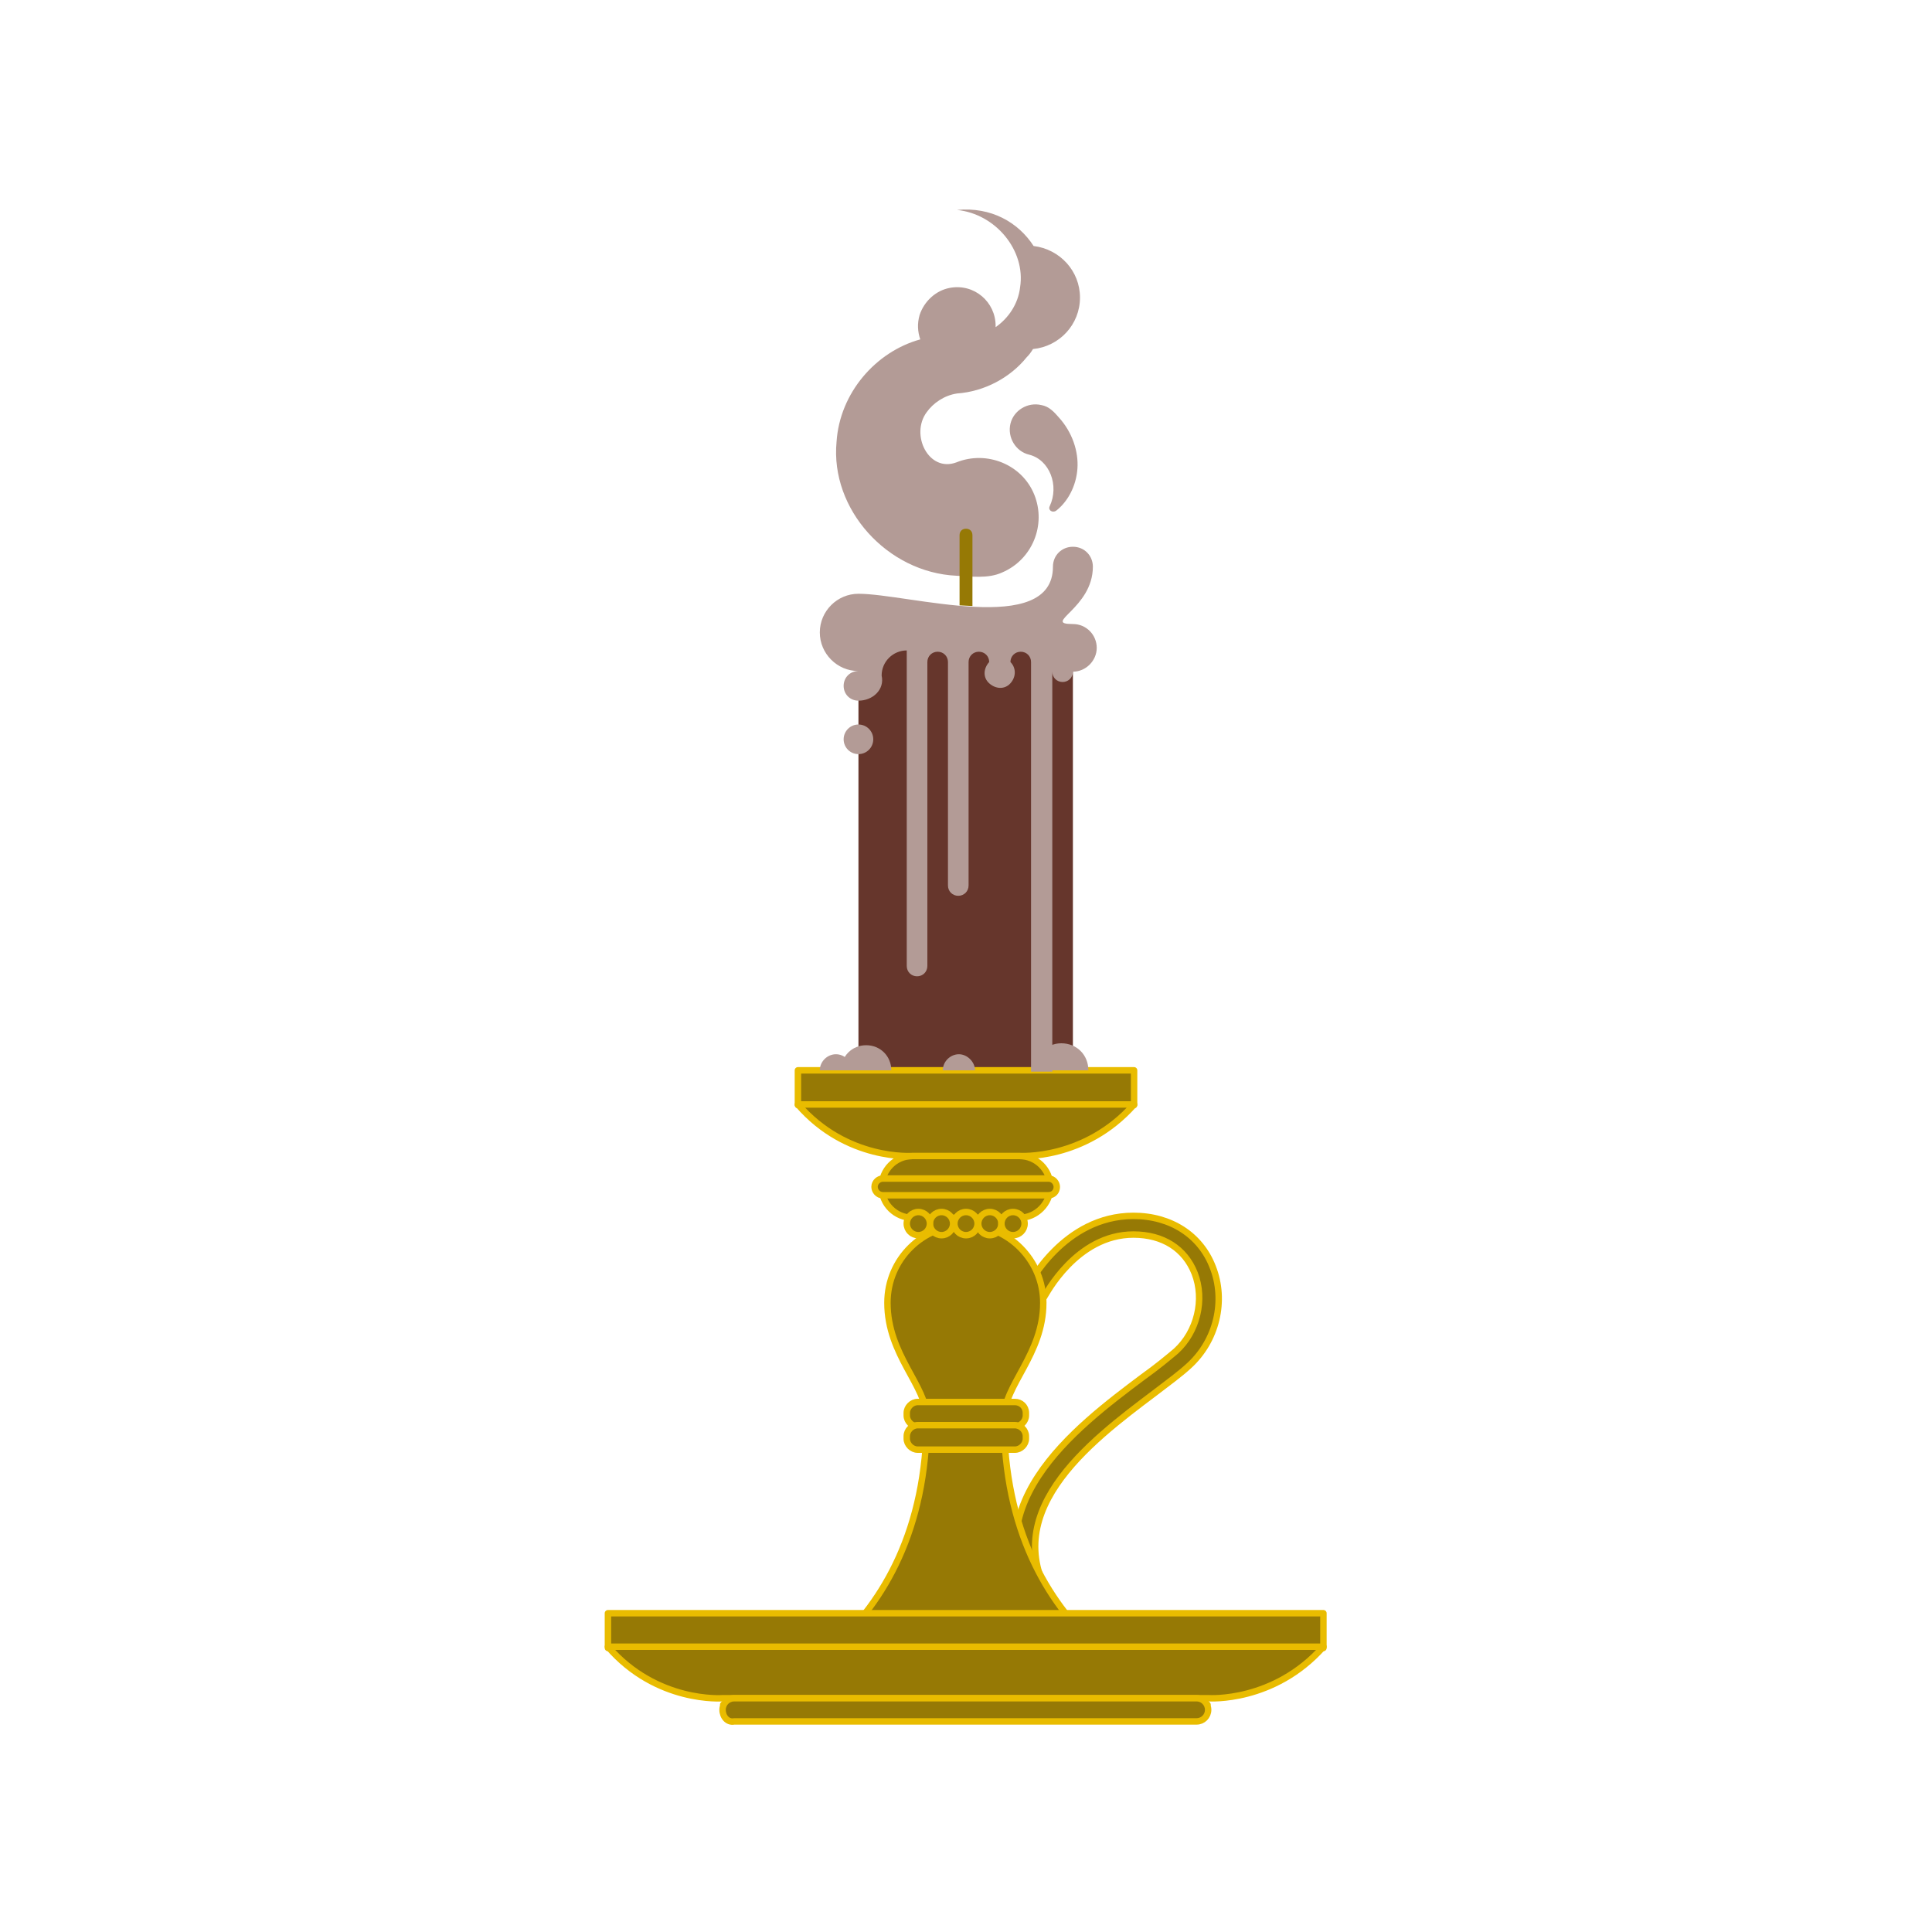
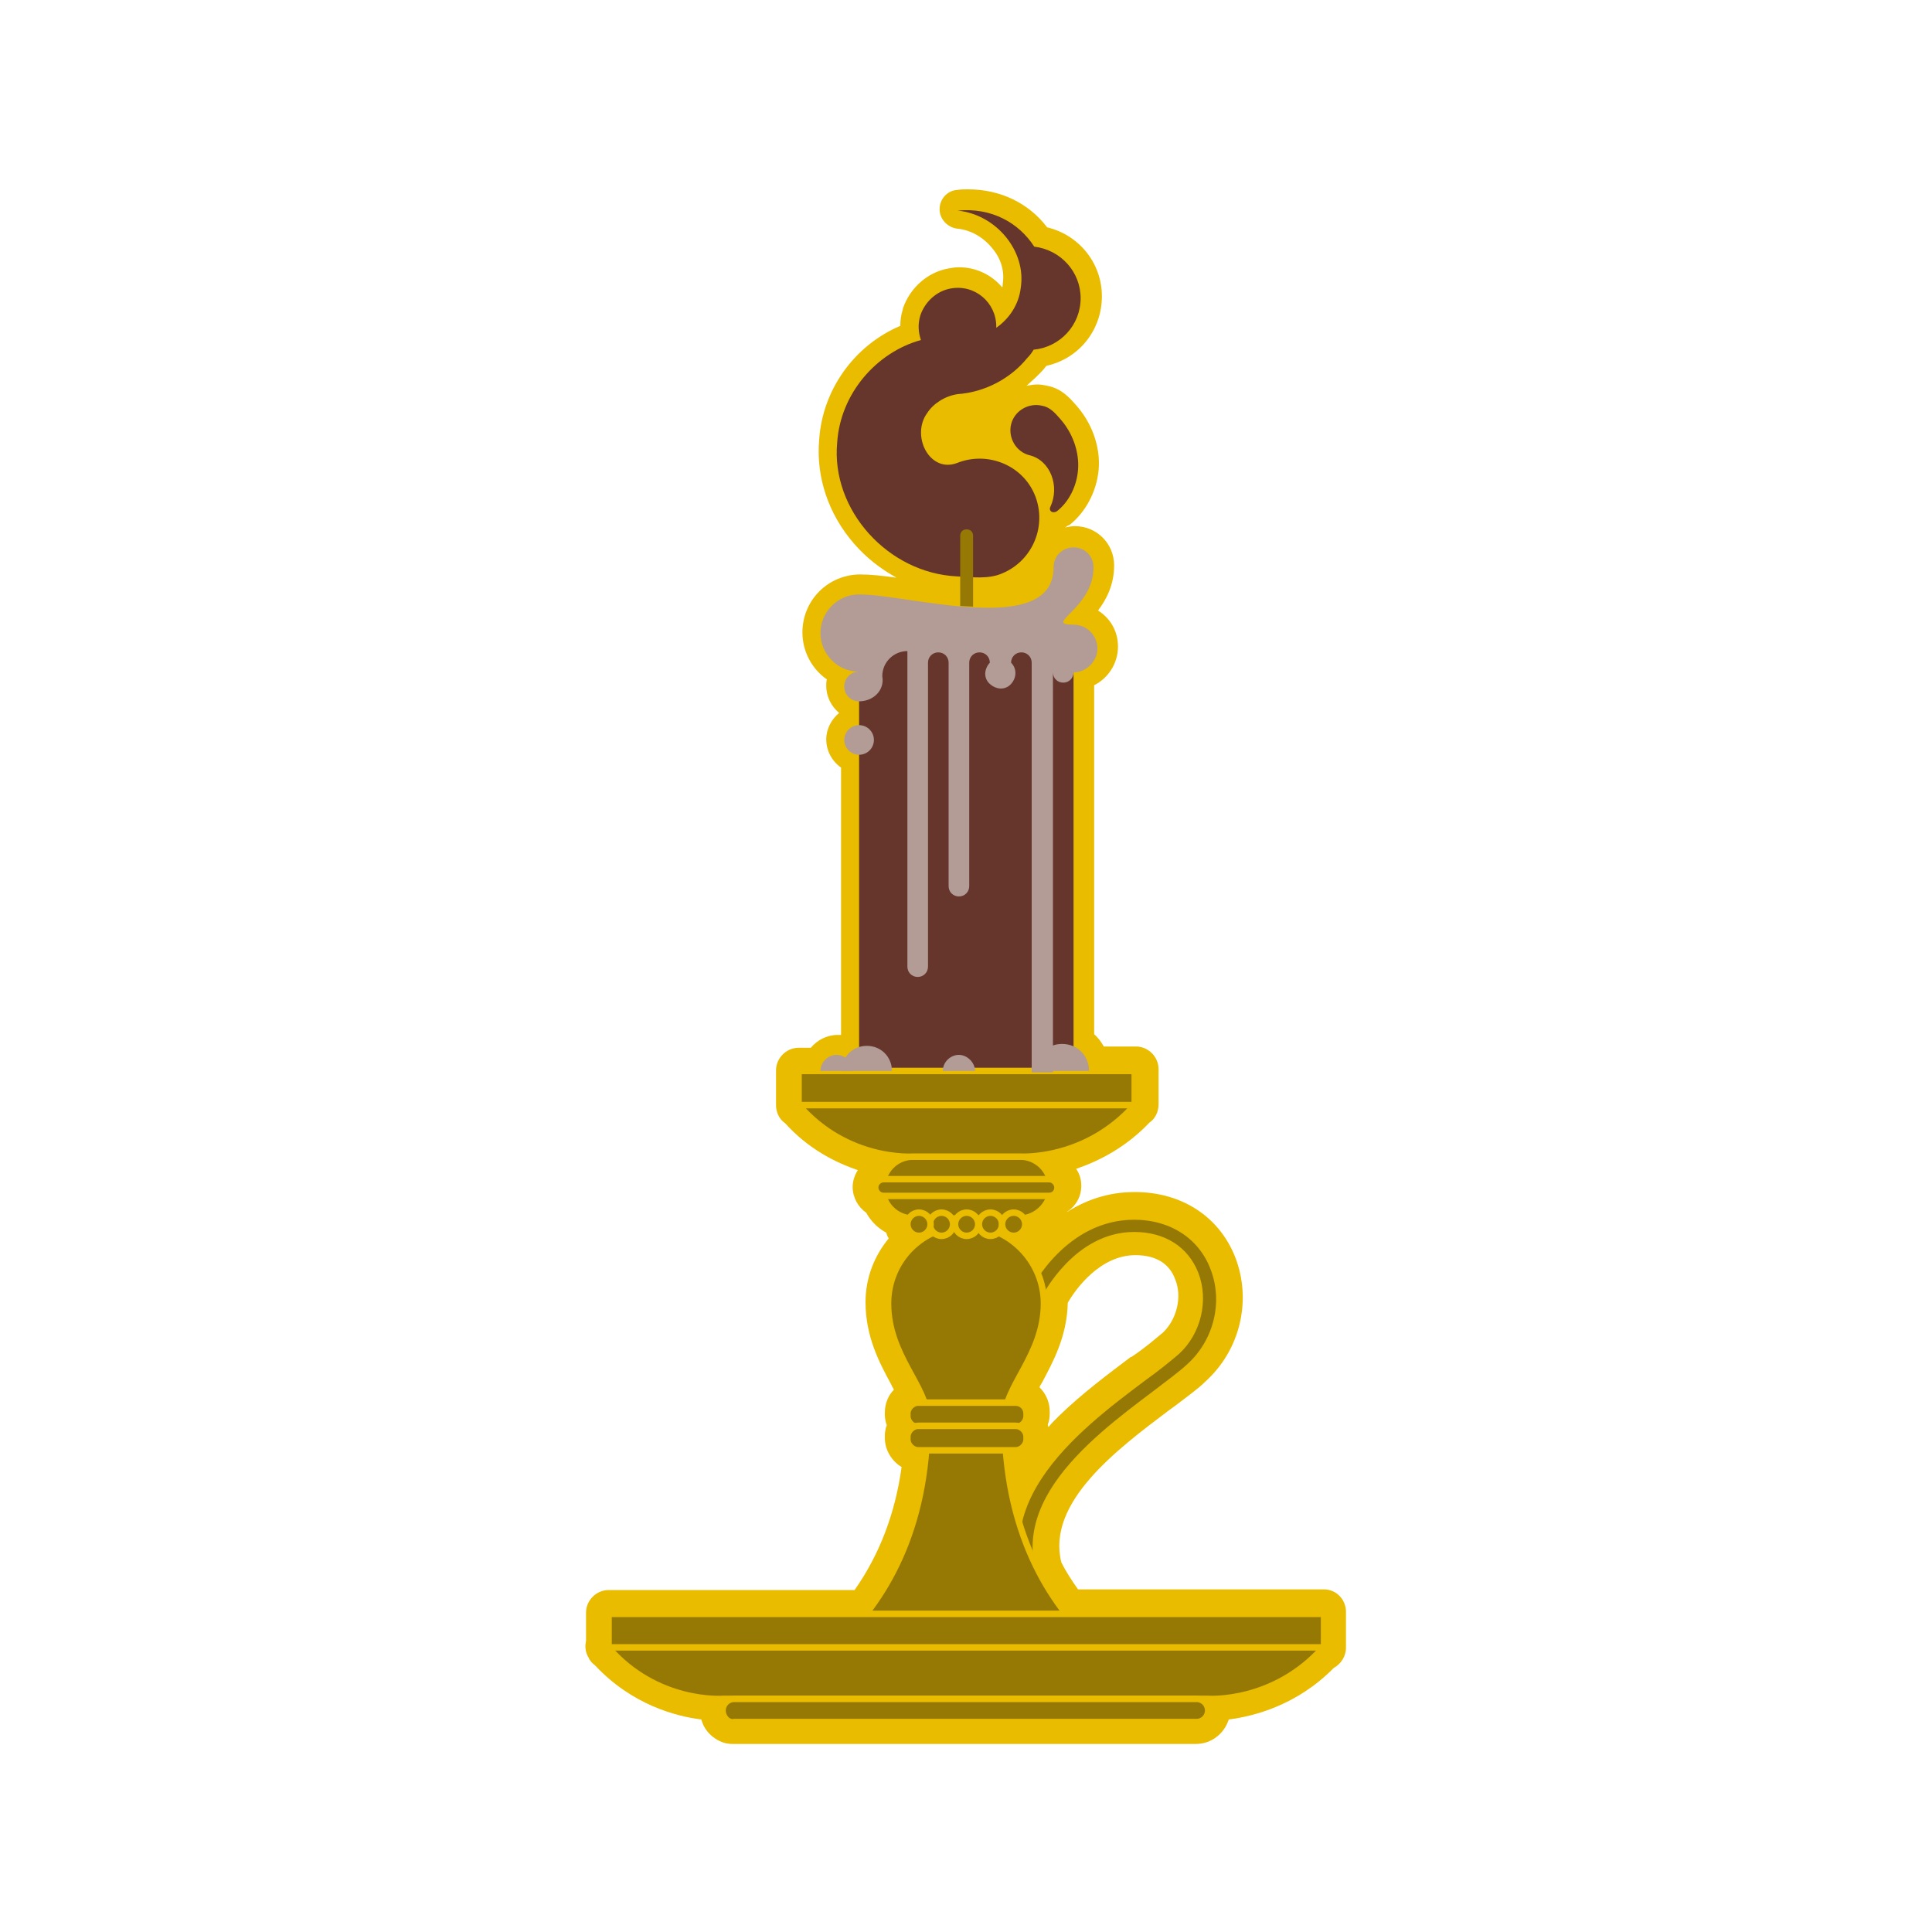
<svg xmlns="http://www.w3.org/2000/svg" version="1.1" id="레이어_1" x="0px" y="0px" viewBox="0 0 300 300" style="enable-background:new 0 0 300 300;" xml:space="preserve">
  <style type="text/css">
- 	.st0{fill:#967905;stroke:#E9BC00;stroke-linecap:round;stroke-linejoin:round;stroke-miterlimit:10;}
- 	.st1{fill:#66362C;}
- 	.st2{fill:#B39B96;}
- 	.st3{fill:#967905;}
+ 	.st0{fill:#E9BC00;}
+ 	.st1{fill:#967905;stroke:#E9BC00;stroke-linecap:round;stroke-linejoin:round;stroke-miterlimit:10;}
+ 	.st2{fill:#66362C;}
+ 	.st3{fill:#B39B96;}
+ 	.st4{fill:#967905;}
</style>
+   <path class="st0" d="M205.6,246.8h-38.2c-1-1.4-1.9-2.8-2.6-4.2c-2.3-9.3,8.6-17.5,16.7-23.6l1.1-0.8c1.8-1.4,3.4-2.5,4.6-3.7  c5.4-4.9,7.2-12.6,4.6-19.3c-2.5-6.3-8.3-10.1-15.6-10.1c-4.2,0-7.7,1.3-10.5,3.1c0,0,0-0.1,0.1-0.1c1.3-0.9,2.1-2.3,2.1-4  c0-1-0.3-1.9-0.8-2.6c3.5-1.2,7.7-3.3,11.4-7.2c0.9-0.6,1.4-1.7,1.4-2.8V166c0-1.9-1.6-3.5-3.5-3.5h-5c-0.4-0.7-0.9-1.4-1.5-1.9  v-54.2c2.2-1.1,3.7-3.4,3.7-6c0-2.4-1.2-4.4-3.1-5.6c1.3-1.7,2.5-4,2.5-7c0-3.4-2.7-6.1-6.1-6.1c-0.5,0-1,0.1-1.5,0.2  c0.1-0.1,0.2-0.1,0.3-0.2c0.1-0.1,0.2-0.1,0.4-0.2c2.5-2,4.2-5.2,4.5-8.6c0.3-3.6-1.1-7.4-3.7-10.2c-0.8-0.9-2.1-2.4-4.3-2.8  c-0.5-0.1-1-0.2-1.5-0.2c-0.6,0-1.2,0.1-1.7,0.2c0.9-0.8,1.8-1.6,2.6-2.5c0.2-0.2,0.3-0.4,0.5-0.6c5-1.1,8.6-5.5,8.6-10.8  c0-5.1-3.5-9.5-8.5-10.7c-2.9-3.8-7.3-5.9-12.3-5.9h0c-0.5,0-1.1,0-1.7,0.1c-1.5,0.1-2.7,1.4-2.7,3c0,1.5,1.2,2.8,2.7,3  c2.2,0.2,4.2,1.4,5.6,3.2c1.3,1.6,1.8,3.5,1.5,5.4c0,0,0,0.1,0,0.1c0,0.1,0,0.3-0.1,0.4c-1.6-1.9-4-3.1-6.7-3.1  c-0.6,0-1.1,0.1-1.7,0.2c-3.2,0.6-5.9,3-7,6.2c0,0,0,0.1,0,0.1c-0.3,0.9-0.4,1.8-0.4,2.6c-7.1,3-12.1,9.9-12.6,17.7  c-0.5,5.7,1.4,11.5,5.4,16.1c1.9,2.2,4.1,3.9,6.6,5.3c-2.2-0.3-4-0.5-5.6-0.5c-5,0-9,4-9,9c0,3,1.5,5.7,3.8,7.3  c-0.1,0.3-0.1,0.6-0.1,1c0,1.7,0.8,3.2,2,4.2c-1.2,1-2,2.5-2,4.1c0,1.8,0.9,3.4,2.3,4.4v41.5c0,0,0,0,0,0c-0.2,0-0.3,0-0.5,0  c-1.7,0-3.2,0.8-4.2,2H124c-1.9,0-3.5,1.6-3.5,3.5v5.4c0,1.1,0.5,2.2,1.4,2.8c3.6,4,7.8,6.1,11.3,7.3c-0.5,0.8-0.8,1.7-0.8,2.6  c0,1.6,0.8,3.1,2.1,4c0.7,1.3,1.8,2.4,3.1,3.1c0.1,0.3,0.2,0.6,0.4,0.9c-2.3,2.8-3.6,6.2-3.6,9.9c0,5.4,2.2,9.5,4,12.8  c0.1,0.3,0.3,0.5,0.4,0.8c-0.9,0.9-1.4,2.2-1.4,3.5v0.4c0,0.5,0.1,1.1,0.3,1.6c-0.2,0.5-0.3,1.1-0.3,1.6v0.4c0,1.9,1.1,3.6,2.6,4.5  c-1,7.3-3.5,13.7-7.3,19.1H94.5c-1.9,0-3.5,1.6-3.5,3.5v4.4c-0.2,0.9-0.1,1.8,0.4,2.6c0.2,0.5,0.6,0.9,1,1.2  c5.7,6.1,12.5,7.9,16.5,8.4c0.3,1.1,0.9,2,1.8,2.7c0.9,0.7,1.9,1.1,3,1.1c0.2,0,0.3,0,0.5,0h71.5c2.4,0,4.4-1.6,5.1-3.8  c3.9-0.5,10.6-2.2,16.3-8c1.1-0.6,1.9-1.8,1.9-3.1v-5.4C209.1,248.4,207.5,246.8,205.6,246.8z M162.8,221.6c0-0.1-0.1-0.3-0.1-0.4  c0.2-0.5,0.3-1.1,0.3-1.6v-0.4c0-1.5-0.6-2.8-1.6-3.8c0.1-0.2,0.2-0.4,0.4-0.7c1.7-3.2,3.9-7.2,4-12.4c1.2-2.1,5-7.4,10.5-7.4  c3.2,0,5.3,1.3,6.2,3.8c1.1,2.7,0.2,6.2-1.9,8.2c-1.2,1-2.8,2.4-4.9,3.8c0,0,0,0-0.1,0c-3.3,2.5-7.5,5.6-11.2,9.2  C163.7,220.6,163.2,221.1,162.8,221.6z" />
  <g>
-     <path class="st0" d="M163,252c-0.5,0-0.9-0.2-1.2-0.6c-12.1-16.8,5.3-29.8,15.7-37.6c2.1-1.5,3.8-2.9,5.1-4c3.3-3,4.5-8,2.9-12.1   c-1.5-3.8-4.9-6-9.5-6c-8.9,0-13.7,9.5-13.8,9.6c-0.4,0.7-1.3,1-2,0.7c-0.7-0.4-1-1.3-0.7-2c0.2-0.5,5.7-11.2,16.5-11.2   c5.8,0,10.4,3,12.3,7.9c2.1,5.3,0.6,11.5-3.7,15.4c-1.3,1.2-3.2,2.6-5.3,4.2c-10.1,7.6-25.5,19.1-15.1,33.5   c0.5,0.7,0.3,1.6-0.3,2.1C163.6,251.9,163.3,252,163,252z" />
+     <path class="st1" d="M163.1,252.1c-0.5,0-0.9-0.2-1.2-0.6c-12.1-16.8,5.3-29.8,15.7-37.6c2.1-1.5,3.8-2.9,5.1-4   c3.3-3,4.5-8,2.9-12.1c-1.5-3.8-4.9-6-9.5-6c-8.9,0-13.7,9.5-13.8,9.6c-0.4,0.7-1.3,1-2,0.7c-0.7-0.4-1-1.3-0.7-2   c0.2-0.5,5.7-11.2,16.5-11.2c5.8,0,10.4,3,12.3,7.9c2.1,5.3,0.6,11.5-3.7,15.4c-1.3,1.2-3.2,2.6-5.3,4.2   c-10.1,7.6-25.5,19.1-15.1,33.5c0.5,0.7,0.3,1.6-0.3,2.1C163.7,252,163.4,252.1,163.1,252.1z" />
  </g>
-   <rect x="133.3" y="98.2" class="st1" width="33.3" height="68" />
+   <rect x="133.4" y="98.3" class="st2" width="33.3" height="68" />
  <g>
-     <rect x="123.9" y="166.2" class="st0" width="52.2" height="5.4" />
-     <path class="st0" d="M158.3,189.1h-16.6c-2.6,0-4.8-2.1-4.8-4.8l0,0c0-2.6,2.1-4.8,4.8-4.8h16.6c2.6,0,4.8,2.1,4.8,4.8l0,0   C163.1,186.9,160.9,189.1,158.3,189.1z" />
-     <path class="st0" d="M162.8,185.6h-25.7c-0.8,0-1.3-0.7-1.3-1.3l0,0c0-0.8,0.7-1.3,1.3-1.3h25.7c0.8,0,1.3,0.7,1.3,1.3l0,0   C164.1,185,163.6,185.6,162.8,185.6z" />
-     <path class="st0" d="M141.7,179.5c0,0-10.2,0.8-17.8-8h52.2c-7.7,8.7-17.8,8-17.8,8H141.7z" />
-     <path class="st0" d="M112.3,264.7c4.4,0,31.6-9.7,31.6-44.5c0-5-6.1-9.8-6.1-17.9c0-6.8,5.5-12.1,12.1-12.1   c6.7,0,12.1,5.5,12.1,12.1c0,8-6.1,12.8-6.1,17.9c0,34.9,27.3,44.5,31.6,44.5H112.3z" />
-     <circle class="st0" cx="150" cy="190" r="1.8" />
-     <circle class="st0" cx="153.7" cy="190" r="1.8" />
-     <circle class="st0" cx="157.3" cy="190" r="1.8" />
-     <rect x="94.4" y="250.5" class="st0" width="111.1" height="5.4" />
-     <path class="st0" d="M112.2,263.7c0,0-10.2,0.8-17.8-8h111.1c-7.7,8.7-17.8,8-17.8,8H112.2z" />
-     <circle class="st0" cx="146.2" cy="190" r="1.8" />
-     <circle class="st0" cx="142.6" cy="190" r="1.8" />
-     <path class="st0" d="M159.3,219.4v0.4c0,0.9-0.8,1.7-1.7,1.7h-15.1c-0.9,0-1.7-0.8-1.7-1.7v-0.4c0-0.9,0.8-1.7,1.7-1.7h15.1   C158.5,217.7,159.3,218.4,159.3,219.4z" />
-     <path class="st0" d="M159.3,223v0.4c0,0.9-0.8,1.7-1.7,1.7h-15.1c-0.9,0-1.7-0.8-1.7-1.7V223c0-0.9,0.8-1.7,1.7-1.7h15.1   C158.5,221.3,159.3,222.1,159.3,223z" />
-     <path class="st0" d="M112.2,265.5L112.2,265.5c0-1,0.8-1.8,1.8-1.8h71.8c1,0,1.8,0.8,1.8,1.8l0,0c0,1-0.8,1.8-1.8,1.8H114   C113,267.5,112.2,266.6,112.2,265.5z" />
+     <rect x="124" y="166.3" class="st1" width="52.2" height="5.4" />
+     <path class="st1" d="M158.4,189.2h-16.6c-2.6,0-4.8-2.1-4.8-4.8l0,0c0-2.6,2.1-4.8,4.8-4.8h16.6c2.6,0,4.8,2.1,4.8,4.8l0,0   C163.2,187,160.9,189.2,158.4,189.2z" />
+     <path class="st1" d="M162.9,185.7h-25.7c-0.8,0-1.3-0.7-1.3-1.3l0,0c0-0.8,0.7-1.3,1.3-1.3h25.7c0.8,0,1.3,0.7,1.3,1.3l0,0   C164.2,185.1,163.7,185.7,162.9,185.7z" />
+     <path class="st1" d="M141.8,179.6c0,0-10.2,0.8-17.8-8h52.2c-7.7,8.7-17.8,8-17.8,8H141.8z" />
+     <path class="st1" d="M112.4,264.8c4.4,0,31.6-9.7,31.6-44.5c0-5-6.1-9.8-6.1-17.9c0-6.8,5.5-12.1,12.1-12.1   c6.7,0,12.1,5.5,12.1,12.1c0,8-6.1,12.8-6.1,17.9c0,34.9,27.3,44.5,31.6,44.5H112.4z" />
+     <circle class="st1" cx="150.1" cy="190.1" r="1.8" />
+     <circle class="st1" cx="153.8" cy="190.1" r="1.8" />
+     <circle class="st1" cx="157.4" cy="190.1" r="1.8" />
+     <rect x="94.5" y="250.6" class="st1" width="111.1" height="5.4" />
+     <path class="st1" d="M112.2,263.8c0,0-10.2,0.8-17.8-8h111.1c-7.7,8.7-17.8,8-17.8,8H112.2z" />
+     <circle class="st1" cx="146.2" cy="190.1" r="1.8" />
+     <circle class="st1" cx="142.7" cy="190.1" r="1.8" />
+     <path class="st1" d="M159.4,219.5v0.4c0,0.9-0.8,1.7-1.7,1.7h-15.1c-0.9,0-1.7-0.8-1.7-1.7v-0.4c0-0.9,0.8-1.7,1.7-1.7h15.1   C158.6,217.8,159.4,218.5,159.4,219.5z" />
+     <path class="st1" d="M159.4,223.1v0.4c0,0.9-0.8,1.7-1.7,1.7h-15.1c-0.9,0-1.7-0.8-1.7-1.7v-0.4c0-0.9,0.8-1.7,1.7-1.7h15.1   C158.6,221.4,159.4,222.2,159.4,223.1z" />
+     <path class="st1" d="M112.2,265.6L112.2,265.6c0-1,0.8-1.8,1.8-1.8h71.8c1,0,1.8,0.8,1.8,1.8l0,0c0,1-0.8,1.8-1.8,1.8H114   C113.1,267.6,112.2,266.7,112.2,265.6z" />
  </g>
  <g>
-     <g>
-       <circle class="st2" cx="133.3" cy="114.8" r="2.3" />
-       <path class="st2" d="M133.3,108.8c-1.3,0-2.3-1-2.3-2.3s1-2.3,2.3-2.3c-3.3,0-6-2.7-6-6s2.7-6,6-6c7.7,0,30.2,6.8,30.2-4.2    c0-1.8,1.4-3.1,3.1-3.1c1.8,0,3.1,1.4,3.1,3.1c0,6.5-8,8.9-3.1,8.9c2.1,0,3.7,1.7,3.7,3.7s-1.7,3.7-3.7,3.7l0,0    c0,0.9-0.7,1.6-1.6,1.6c-0.9,0-1.6-0.7-1.6-1.6v62.1h-3.3v-63.6c0-0.9-0.7-1.6-1.6-1.6s-1.6,0.7-1.6,1.6c0.9,0.9,0.9,2.3,0,3.3    s-2.3,0.9-3.3,0s-0.9-2.3,0-3.3c0-0.9-0.7-1.6-1.6-1.6s-1.6,0.7-1.6,1.6l0,0v34.7c0,0.9-0.7,1.6-1.6,1.6s-1.6-0.7-1.6-1.6v-34.7    l0,0c0-0.9-0.7-1.6-1.6-1.6s-1.6,0.7-1.6,1.6v-0.4V150c0,0.9-0.7,1.6-1.6,1.6s-1.6-0.7-1.6-1.6v-49c-2.1,0-3.9,1.7-3.9,3.9    C137.4,107.1,135.5,108.8,133.3,108.8z" />
-       <path class="st2" d="M160.6,166.2c0-2.2,1.8-4.2,4.2-4.2s4.2,1.8,4.2,4.2H160.6z" />
-       <path class="st2" d="M127.3,166.2c0-1.4,1.2-2.5,2.5-2.5c1.4,0,2.5,1.2,2.5,2.5H127.3z" />
-       <path class="st2" d="M146.4,166.2c0-1.4,1.2-2.5,2.5-2.5s2.5,1.2,2.5,2.5H146.4z" />
-       <path class="st2" d="M130.6,166.2c0-2.2,1.7-3.9,3.9-3.9s3.9,1.7,3.9,3.9H130.6z" />
-     </g>
-     <g>
-       <path class="st2" d="M148.6,61.1c4.3-0.3,8.3-2.5,10.8-5.6c0.4-0.4,0.7-0.8,1-1.3c4.1-0.4,7.3-3.8,7.3-8c0-4.1-3.1-7.5-7.2-8    c-2.4-3.7-6.6-6.1-11.9-5.6c6,0.6,10.7,6.3,9.8,12c-0.3,2.6-1.8,4.8-3.8,6.2c0-0.1,0-0.2,0-0.2c0-3.7-3.3-6.6-7.1-5.9    c-2.2,0.4-4,2.1-4.7,4.2c-0.4,1.4-0.3,2.6,0.1,3.8c-6.9,1.9-12.5,8.3-13,15.9c-1,10.5,7.9,20.3,18.6,20.8c2.2,0.1,4.9,0.5,7.1-0.5    c4.7-2,6.9-7.4,5-12.1s-7.4-6.9-12.1-5c-4.3,1.6-7.2-4.3-4.6-7.8C144.9,62.6,146.6,61.4,148.6,61.1z" />
-       <path class="st2" d="M163,78.6c1.5-3.2,0-7.2-3.2-8c-2.1-0.5-3.4-2.7-2.9-4.8c0.5-2.1,2.7-3.4,4.8-2.9c1.2,0.2,2,1.1,2.7,1.9    c2.1,2.3,3.1,5.3,2.9,8c-0.2,2.7-1.5,5.1-3.3,6.5C163.4,79.7,162.7,79.2,163,78.6L163,78.6z" />
-     </g>
+     <circle class="st3" cx="133.4" cy="114.9" r="2.3" />
+     <path class="st3" d="M133.4,108.9c-1.3,0-2.3-1-2.3-2.3s1-2.3,2.3-2.3c-3.3,0-6-2.7-6-6s2.7-6,6-6c7.7,0,30.2,6.8,30.2-4.2   c0-1.8,1.4-3.1,3.1-3.1c1.8,0,3.1,1.4,3.1,3.1c0,6.5-8,8.9-3.1,8.9c2.1,0,3.7,1.7,3.7,3.7s-1.7,3.7-3.7,3.7l0,0   c0,0.9-0.7,1.6-1.6,1.6c-0.9,0-1.6-0.7-1.6-1.6v62.1h-3.3v-63.6c0-0.9-0.7-1.6-1.6-1.6s-1.6,0.7-1.6,1.6c0.9,0.9,0.9,2.3,0,3.3   s-2.3,0.9-3.3,0s-0.9-2.3,0-3.3c0-0.9-0.7-1.6-1.6-1.6s-1.6,0.7-1.6,1.6l0,0v34.7c0,0.9-0.7,1.6-1.6,1.6s-1.6-0.7-1.6-1.6v-34.7   l0,0c0-0.9-0.7-1.6-1.6-1.6s-1.6,0.7-1.6,1.6v-0.4v47.6c0,0.9-0.7,1.6-1.6,1.6s-1.6-0.7-1.6-1.6v-49c-2.1,0-3.9,1.7-3.9,3.9   C137.4,107.2,135.6,108.9,133.4,108.9z" />
+     <path class="st3" d="M160.7,166.3c0-2.2,1.8-4.2,4.2-4.2s4.2,1.8,4.2,4.2H160.7z" />
+     <path class="st3" d="M127.4,166.3c0-1.4,1.2-2.5,2.5-2.5c1.4,0,2.5,1.2,2.5,2.5H127.4z" />
+     <path class="st3" d="M146.4,166.3c0-1.4,1.2-2.5,2.5-2.5s2.5,1.2,2.5,2.5H146.4z" />
+     <path class="st3" d="M130.7,166.3c0-2.2,1.7-3.9,3.9-3.9s3.9,1.7,3.9,3.9H130.7z" />
  </g>
-   <path class="st3" d="M149,94V83.1c0-0.6,0.4-1,1-1l0,0c0.6,0,1,0.4,1,1v11L149,94z" />
+   <g>
+     <path class="st2" d="M163.1,78.7c1.5-3.2,0-7.2-3.2-8c-2.1-0.5-3.4-2.7-2.9-4.8c0.5-2.1,2.7-3.4,4.8-2.9c1.2,0.2,2,1.1,2.7,1.9   c2.1,2.3,3.1,5.3,2.9,8c-0.2,2.7-1.5,5.1-3.3,6.5C163.4,79.8,162.8,79.3,163.1,78.7L163.1,78.7z" />
+   </g>
+   <path class="st2" d="M148.7,61.2c4.3-0.3,8.3-2.5,10.8-5.6c0.4-0.4,0.7-0.8,1-1.3c4.1-0.4,7.3-3.8,7.3-8c0-4.1-3.1-7.5-7.2-8  c-2.4-3.7-6.6-6.1-11.9-5.6c6,0.6,10.7,6.3,9.8,12c-0.3,2.6-1.8,4.8-3.8,6.2c0-0.1,0-0.2,0-0.2c0-3.7-3.3-6.6-7.1-5.9  c-2.2,0.4-4,2.1-4.7,4.2c-0.4,1.4-0.3,2.6,0.1,3.8c-6.9,1.9-12.5,8.3-13,15.9c-1,10.5,7.9,20.3,18.6,20.8c2.2,0.1,4.9,0.5,7.1-0.5  c4.7-2,6.9-7.4,5-12.1s-7.4-6.9-12.1-5c-4.3,1.6-7.2-4.3-4.6-7.8C144.9,62.7,146.7,61.5,148.7,61.2z" />
+   <path class="st4" d="M149.1,94.1V83.2c0-0.6,0.4-1,1-1l0,0c0.6,0,1,0.4,1,1v11L149.1,94.1z" />
</svg>
